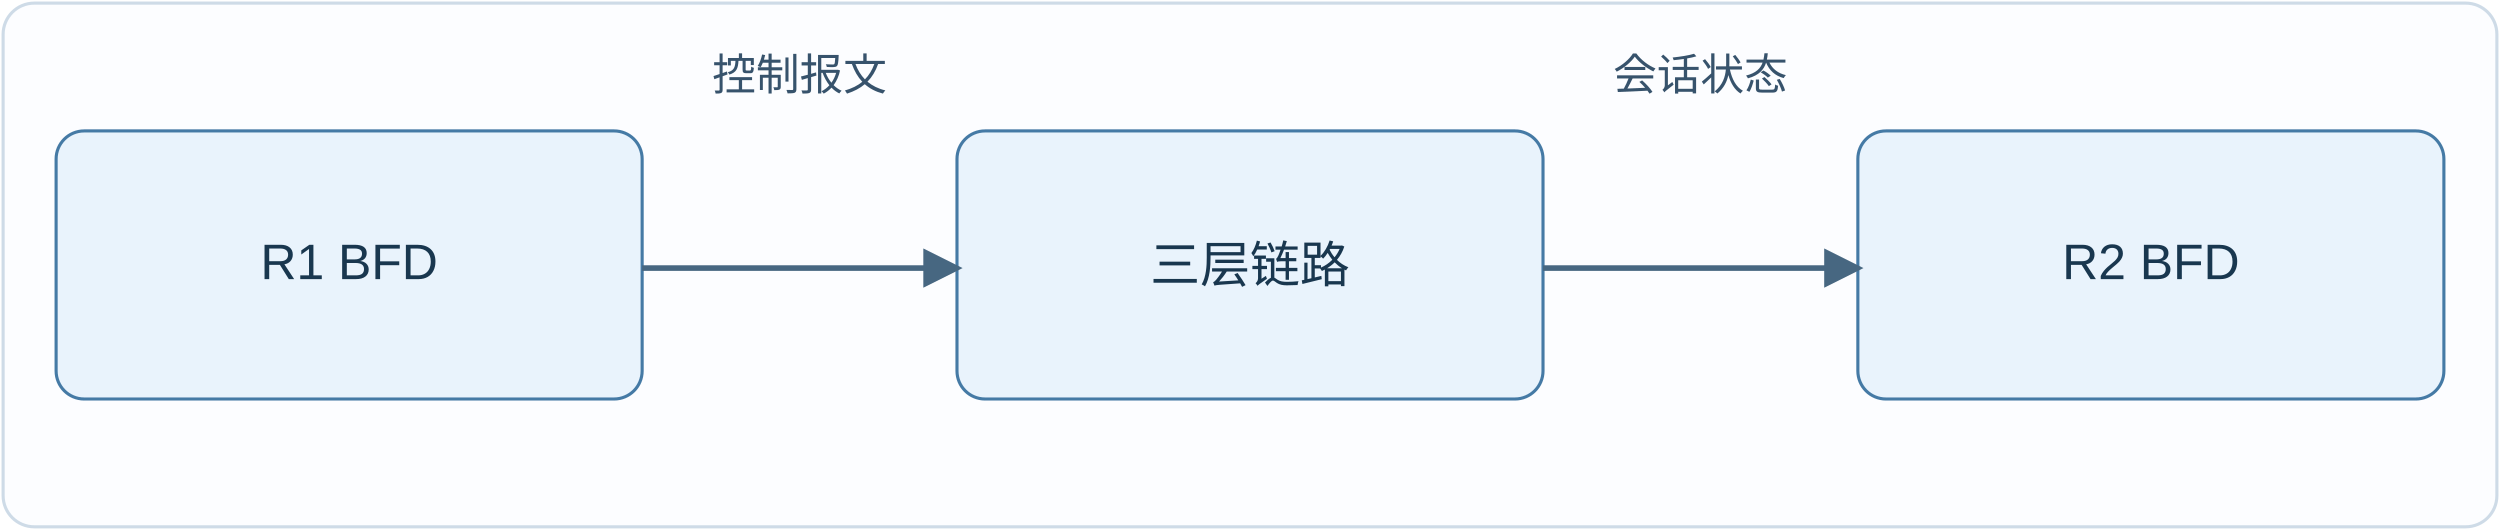
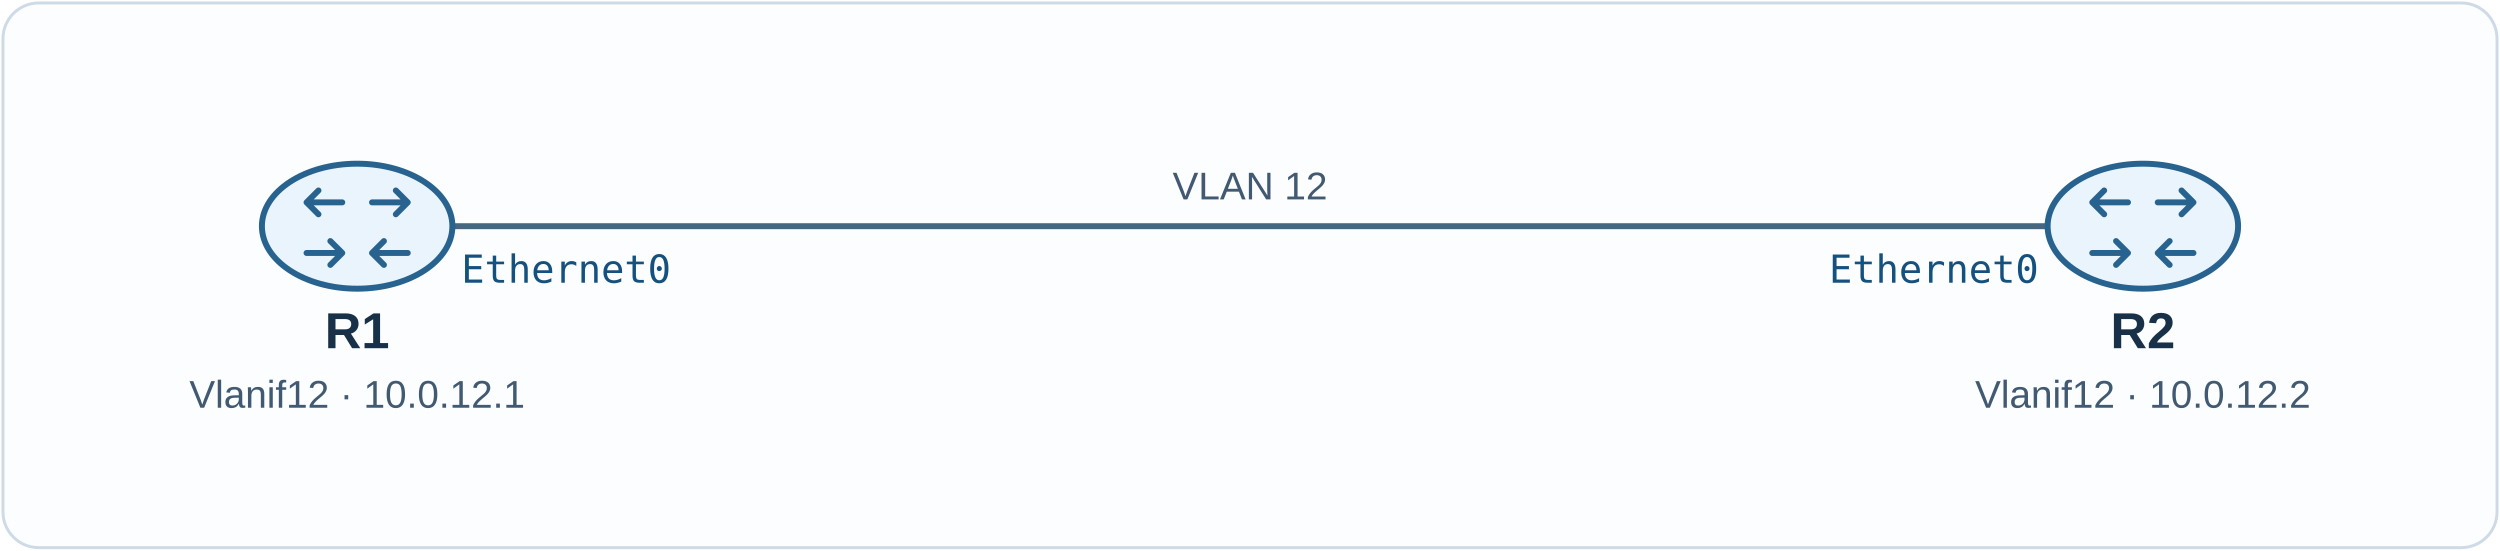
- <svg xmlns="http://www.w3.org/2000/svg" viewBox="0 0 802 170" role="img" aria-labelledby="label">
-   <defs>
-     <marker id="arrow" markerWidth="7" markerHeight="7" refX="6" refY="3.5" orient="auto">
-       <path d="M 0 0 L 7 3.5 L 0 7 Z" fill="#476781" />
-     </marker>
-   </defs>
-   <rect x="1" y="1" width="800" height="168" rx="10" fill="#fcfdff" stroke="#cedbe7" />
-   <g font-family="Arial, Microsoft YaHei, PingFang SC, sans-serif" text-anchor="middle" dominant-baseline="middle">
-     <rect x="18" y="42" width="188" height="86" rx="9" fill="#e9f3fc" stroke="#457aa5" />
-     <text x="112" y="85" font-size="16" fill="#19374f">R1 BFD</text>
-     <rect x="307" y="42" width="188" height="86" rx="9" fill="#e9f3fc" stroke="#457aa5" />
-     <text x="401" y="85" font-size="16" fill="#19374f">三层链路</text>
-     <rect x="596" y="42" width="188" height="86" rx="9" fill="#e9f3fc" stroke="#457aa5" />
-     <text x="690" y="85" font-size="16" fill="#19374f">R2 BFD</text>
-     <path d="M 206 86 L 307 86" stroke="#476781" stroke-width="1.8" marker-end="url(#arrow)" fill="none" />
-     <text x="256.5" y="24" font-size="14" fill="#37536c">控制报文</text>
-     <path d="M 495 86 L 596 86" stroke="#476781" stroke-width="1.8" marker-end="url(#arrow)" fill="none" />
-     <text x="545.5" y="24" font-size="14" fill="#37536c">会话状态</text>
+ <svg xmlns="http://www.w3.org/2000/svg" viewBox="0 0 840 185" role="img" aria-labelledby="label">
+   <style>text{font:14px Arial,'Microsoft YaHei','PingFang SC',sans-serif;fill:#183148}.name{font-size:17px;font-weight:700}.port{font:13px Consolas,monospace;fill:#15517f}.note{font-size:13px;fill:#415971}.device{fill:#e9f4fd;stroke:#28628e;stroke-width:2}.symbol{fill:none;stroke:#28628e;stroke-width:2;stroke-linecap:round;stroke-linejoin:round}.wire{fill:none;stroke:#476781;stroke-width:2}.logical{stroke:#30768f;stroke-dasharray:7 5}</style>
+   <rect x="1" y="1" width="838" height="183" rx="12" fill="#fcfdff" stroke="#cedbe7" />
+   <path class="wire" d="M147 76 L693 76" />
+   <text x="420" y="67" text-anchor="middle" class="note">VLAN 12</text>
+   <text x="155" y="95" text-anchor="start" class="port">Ethernet0</text>
+   <text x="685" y="95" text-anchor="end" class="port">Ethernet0</text>
+   <g transform="translate(120 76)">
+     <ellipse class="device" cx="0" cy="0" rx="32" ry="21" />
+     <path class="symbol" d="M-17 -8h12m-12 0 4-4m-4 4 4 4M17 -8H5m12 0-4-4m4 4-4 4M-5 9h-12m12 0-4-4m4 4-4 4M5 9h12m-12 0 4-4m-4 4 4 4" />
  </g>
+   <text x="120" y="117" text-anchor="middle" class="name">R1</text>
+   <text x="120" y="137" text-anchor="middle" class="note">Vlanif12 · 10.0.12.1</text>
+   <g transform="translate(720 76)">
+     <ellipse class="device" cx="0" cy="0" rx="32" ry="21" />
+     <path class="symbol" d="M-17 -8h12m-12 0 4-4m-4 4 4 4M17 -8H5m12 0-4-4m4 4-4 4M-5 9h-12m12 0-4-4m4 4-4 4M5 9h12m-12 0 4-4m-4 4 4 4" />
+   </g>
+   <text x="720" y="117" text-anchor="middle" class="name">R2</text>
+   <text x="720" y="137" text-anchor="middle" class="note">Vlanif12 · 10.0.12.2</text>
</svg>
